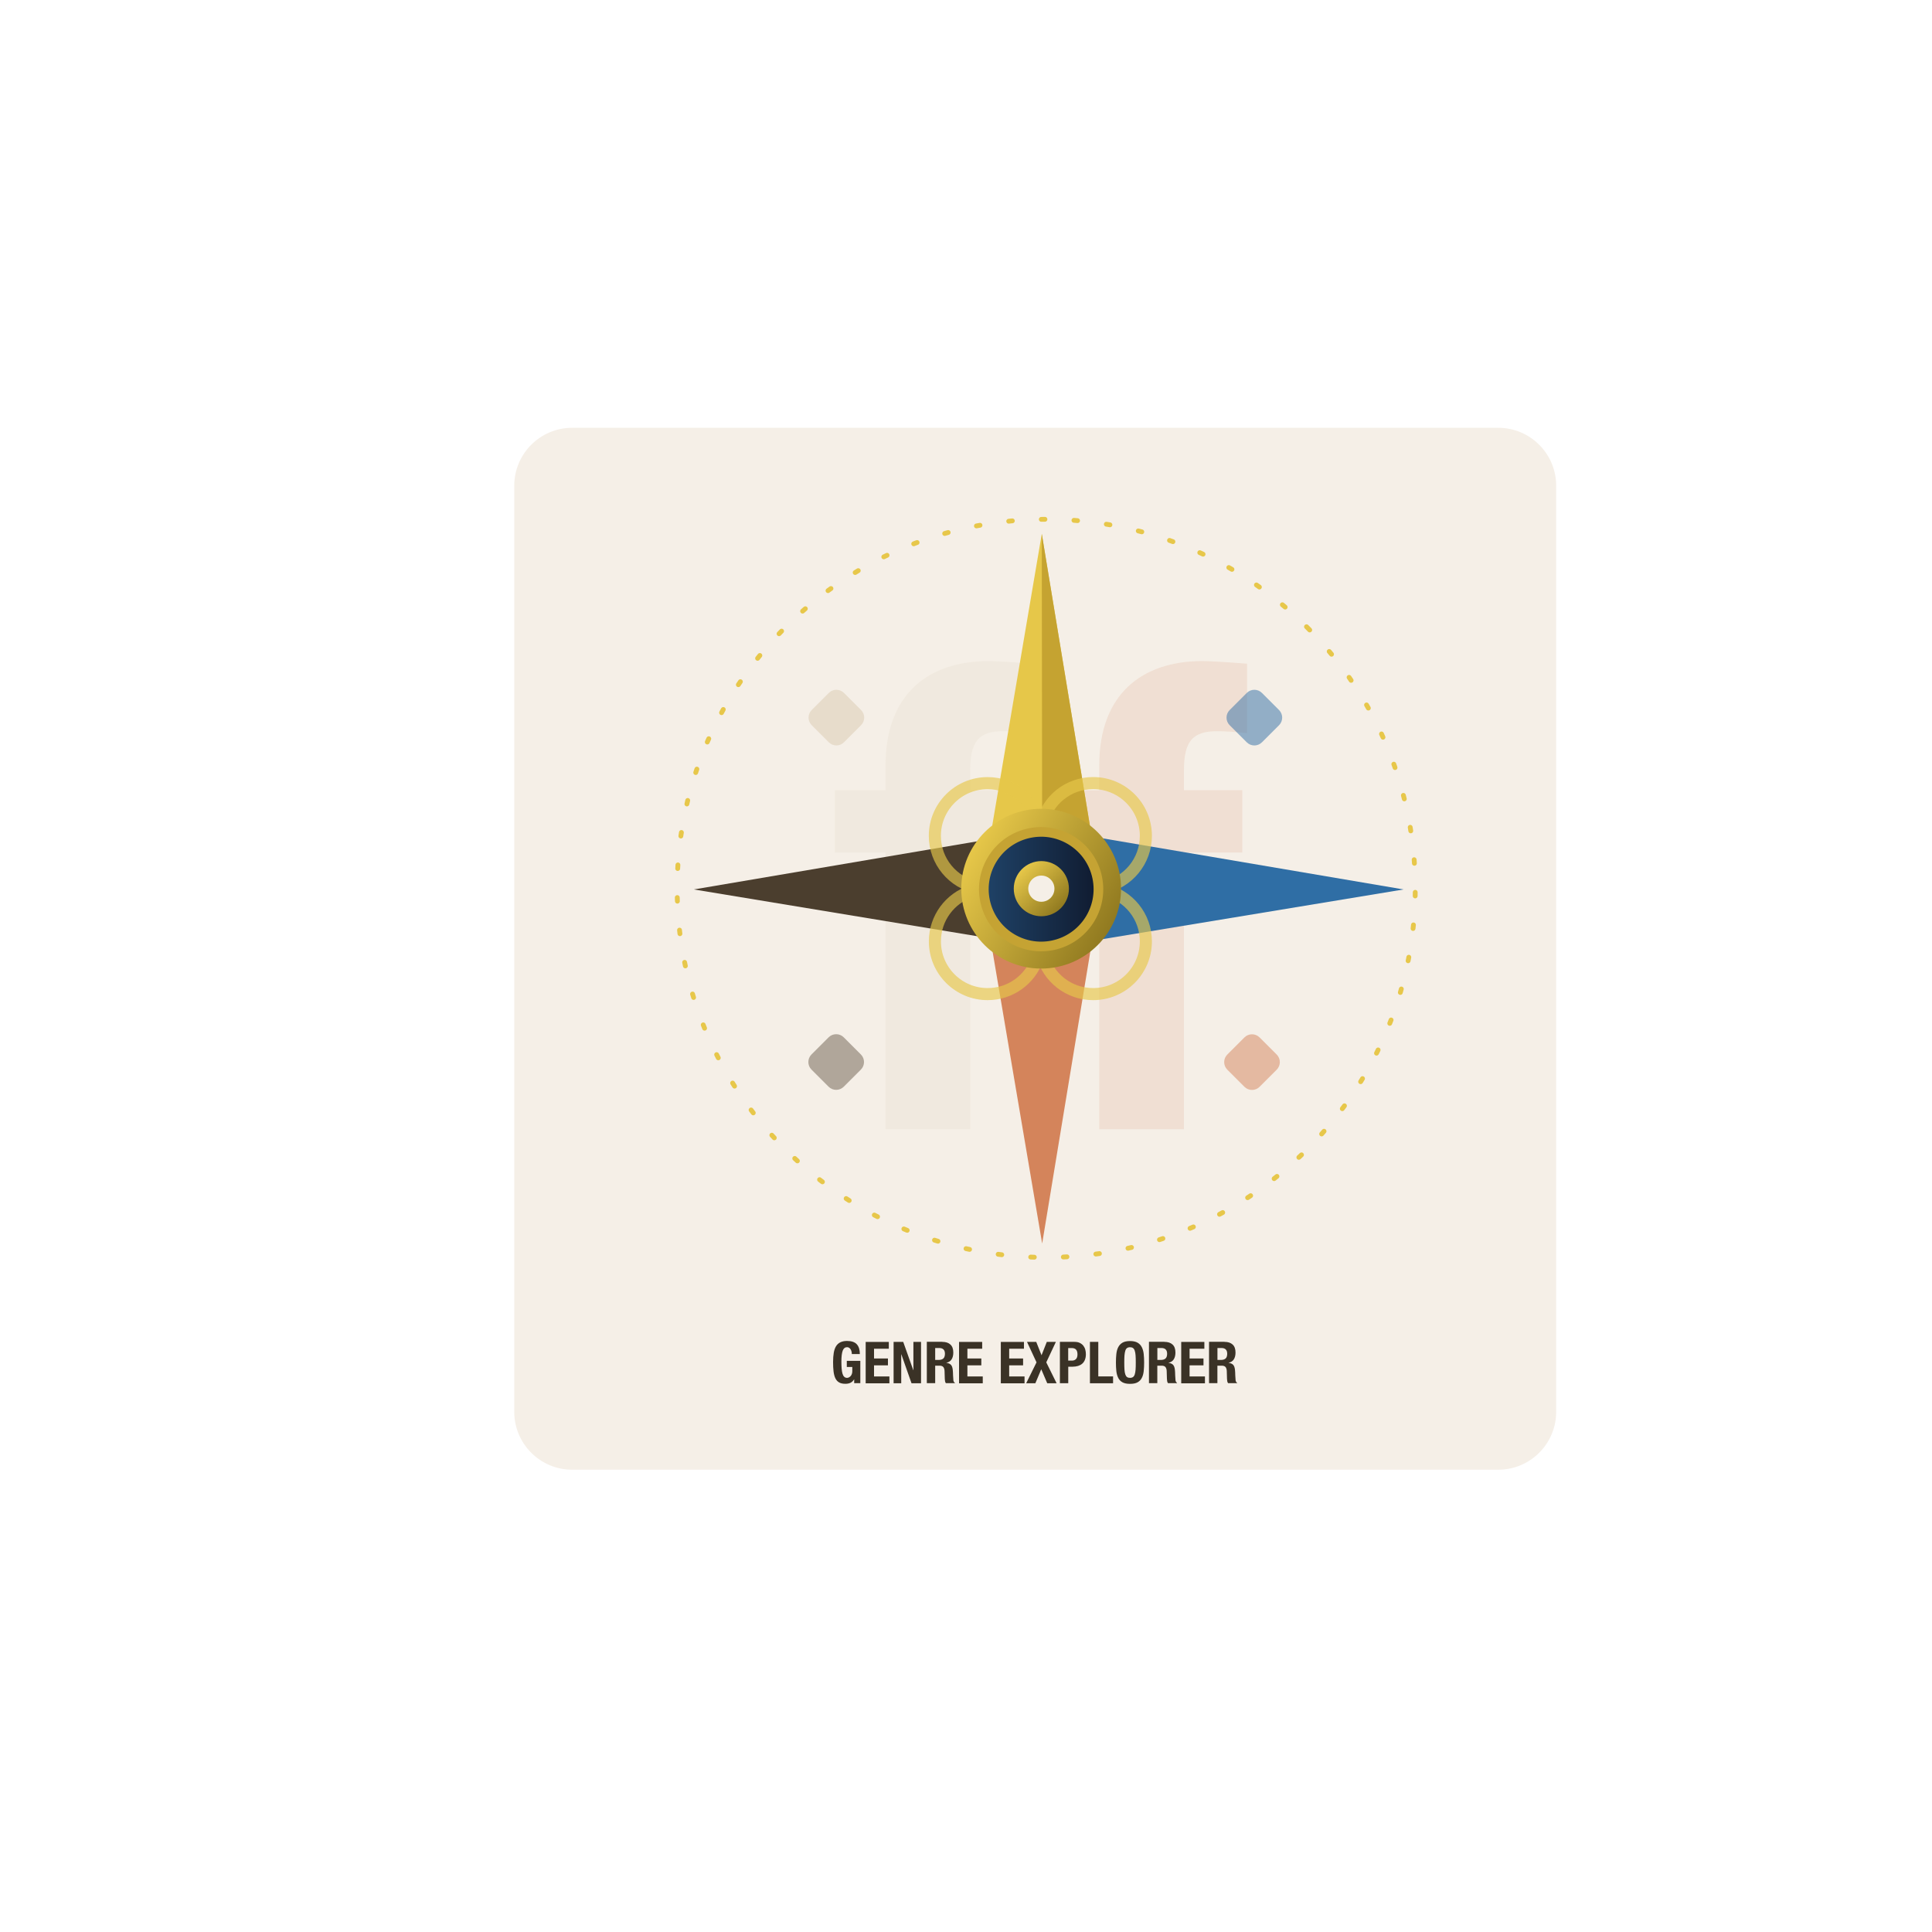
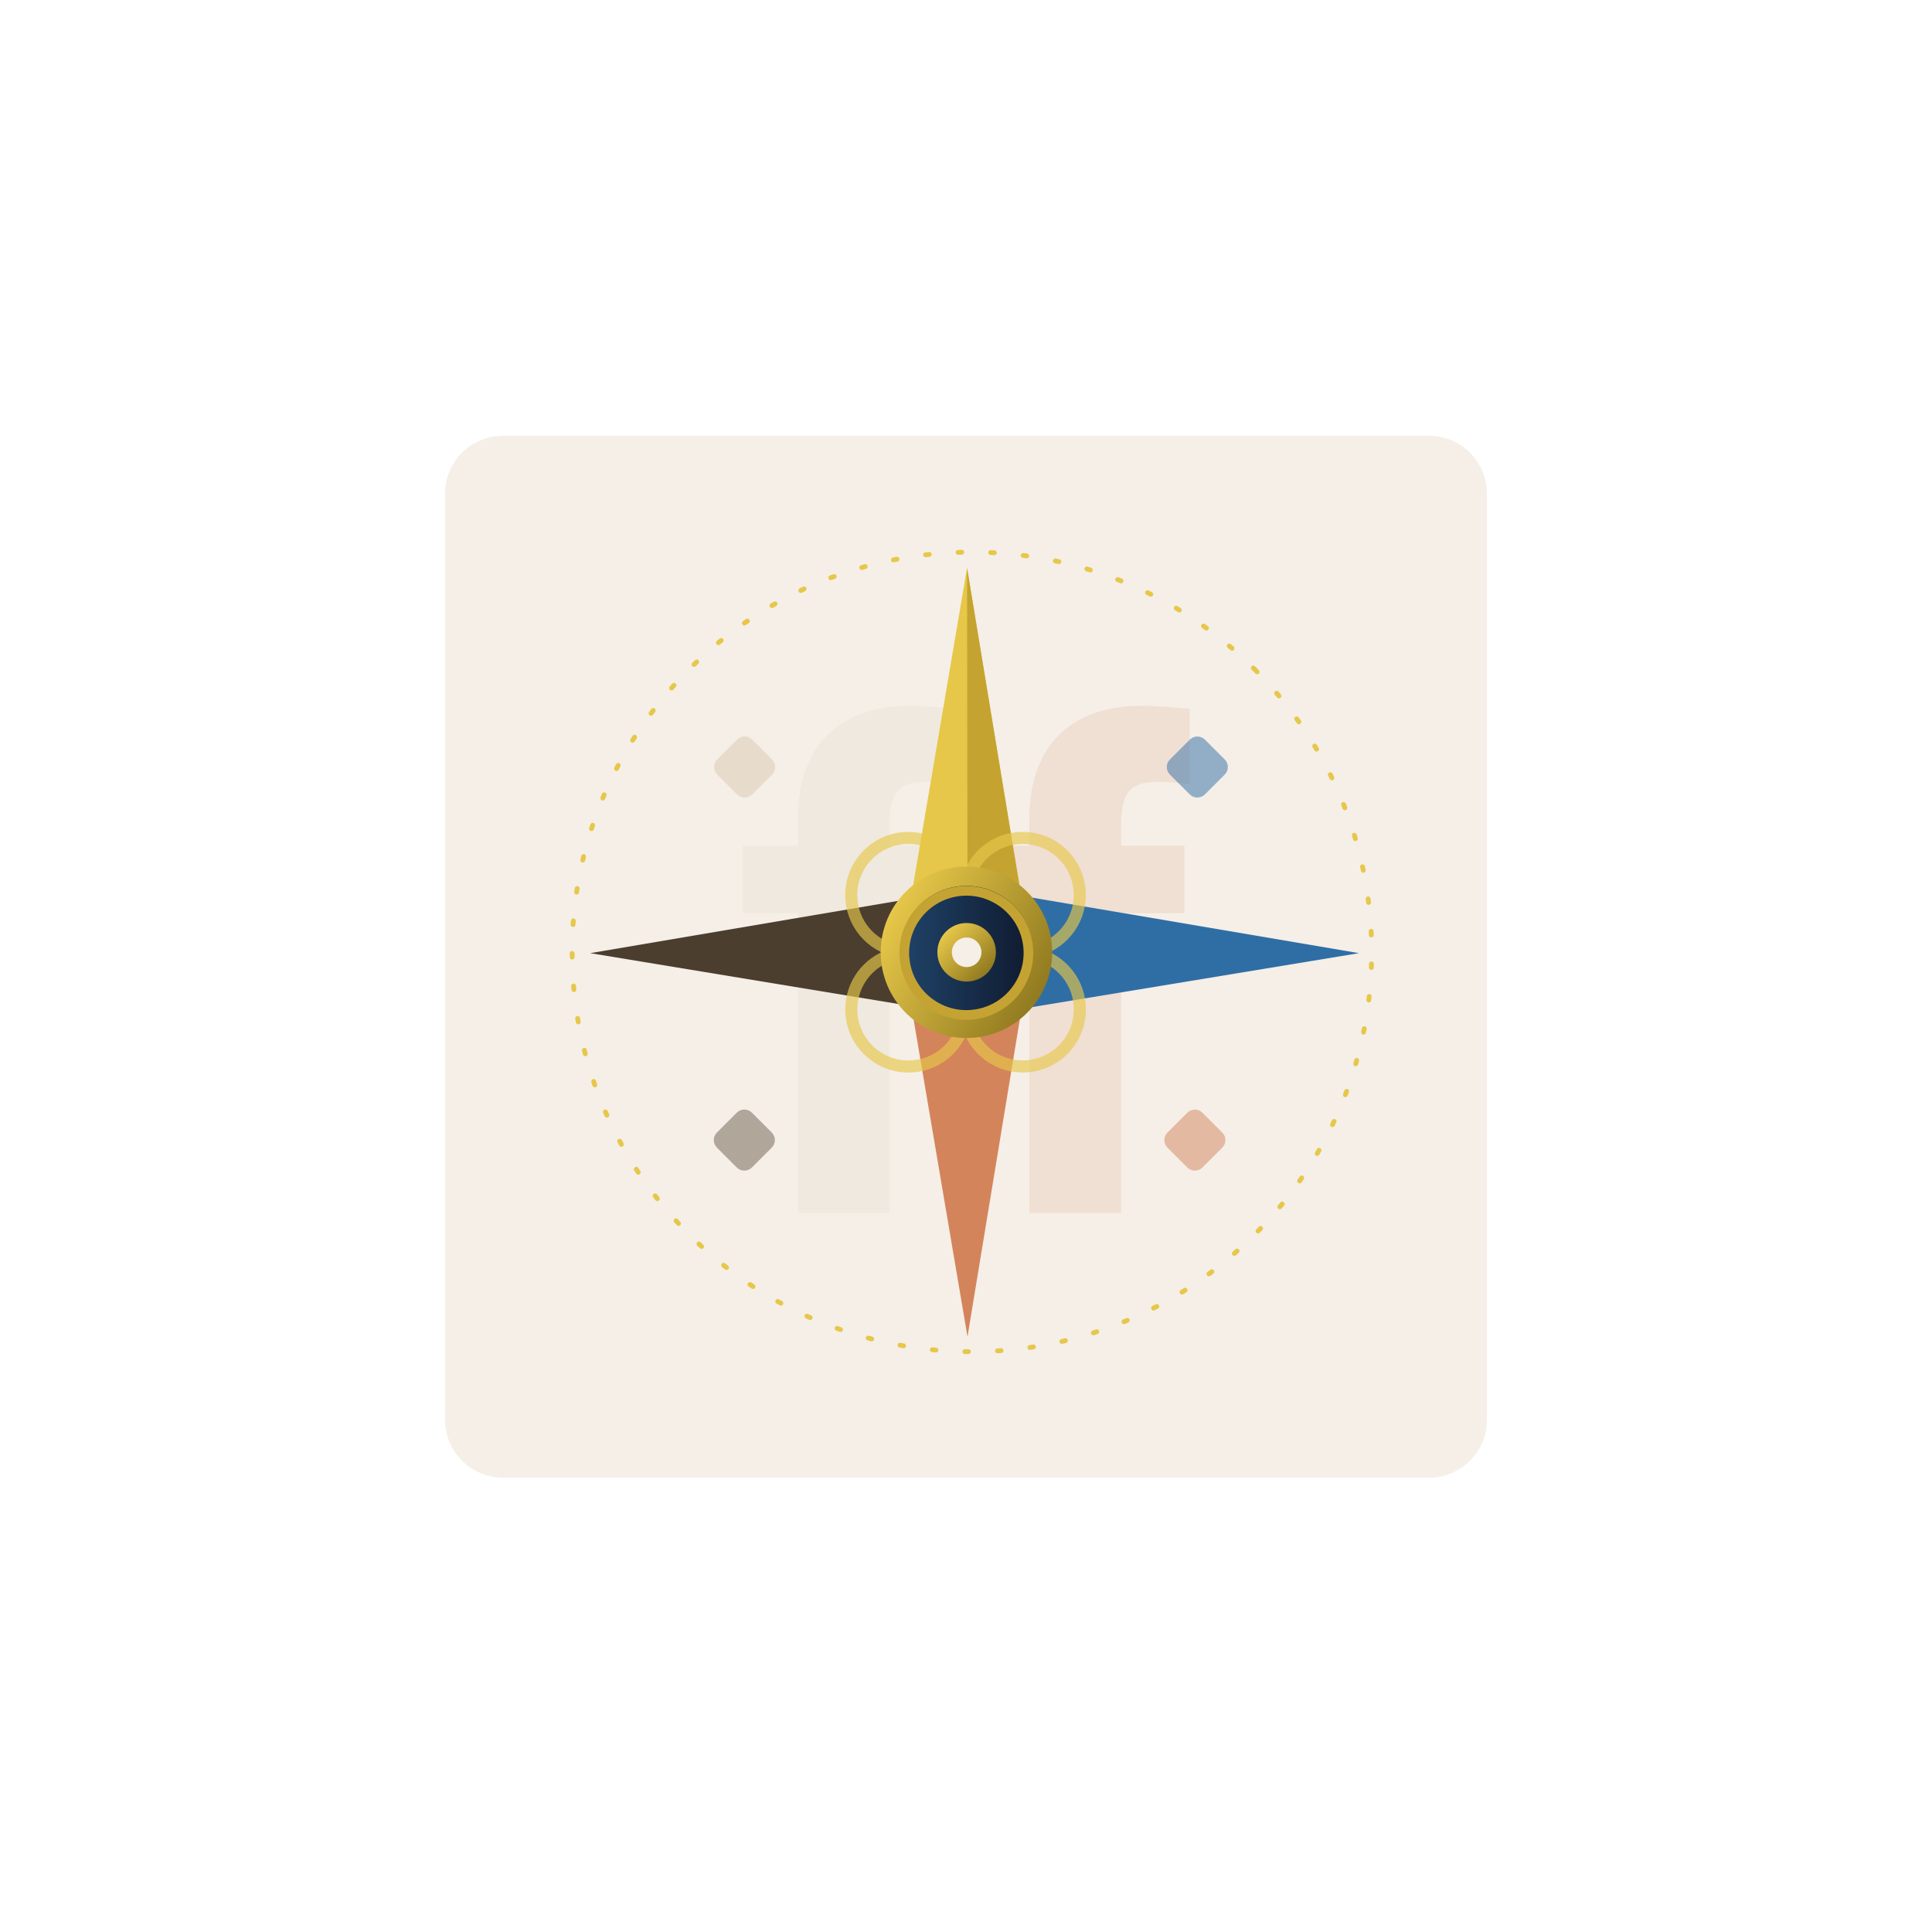
<svg xmlns="http://www.w3.org/2000/svg" xmlns:xlink="http://www.w3.org/1999/xlink" viewBox="0 0 400 400">
  <defs>
-     <linearGradient id="c" x1="201.13" y1="184.48" x2="230.21" y2="184.48" gradientUnits="userSpaceOnUse">
+     <linearGradient id="c" x1="184.46" y1="197.69" x2="215.95" y2="197.69" gradientUnits="userSpaceOnUse">
      <stop offset="0" stop-color="#20466d" />
      <stop offset=".04" stop-color="#20456b" />
      <stop offset="1" stop-color="#0e1629" />
    </linearGradient>
-     <linearGradient id="d" x1="201.24" y1="175.72" x2="229.89" y2="192.26" gradientUnits="userSpaceOnUse">
+     <linearGradient id="d" x1="184.72" y1="188.28" x2="215.46" y2="206.03" gradientUnits="userSpaceOnUse">
      <stop offset="0" stop-color="#e6c749" />
      <stop offset="1" stop-color="#917a20" />
    </linearGradient>
-     <linearGradient id="e" x1="211.56" y1="179.95" x2="219.64" y2="188.03" xlink:href="#d" />
+     <linearGradient id="e" x1="195.84" y1="192.87" x2="204.42" y2="201.45" xlink:href="#d" />
  </defs>
  <g id="a" data-name="Backgrounds">
-     <rect x="106.47" y="88.57" width="215.72" height="215.72" rx="12" ry="12" fill="#f5efe7" />
+     <rect x="92.14" y="90.22" width="215.72" height="215.72" rx="12" ry="12" fill="#f5efe7" />
  </g>
  <g id="b" data-name="Genre Compass">
-     <path d="M183.34,176.52h-10.49v-12.9h10.49v-5.16c0-14.66,8.76-21.59,21.35-21.59,1.23,0,4.07.14,9.26.54v14.39c-2.22-.27-4.44-.41-6.29-.41-5.06,0-6.79,2.17-6.79,8.15v4.07h12.09v12.9h-12.09v57.29h-17.53v-57.29Z" fill="#d9c9b0" opacity=".15" />
-     <path d="M227.59,176.52h-10.49v-12.9h10.49v-5.16c0-14.66,8.76-21.59,21.35-21.59,1.23,0,4.07.14,9.26.54v14.39c-2.22-.27-4.44-.41-6.29-.41-5.06,0-6.79,2.17-6.79,8.15v4.07h12.09v12.9h-12.09v57.29h-17.53v-57.29Z" fill="#d4845b" opacity=".15" />
+     <path d="M165.18,189.07h-11.36v-13.97h11.36v-5.59c0-15.88,9.49-23.38,23.13-23.38,1.34,0,4.41.15,10.03.59v15.59c-2.41-.29-4.81-.44-6.82-.44-5.48,0-7.35,2.35-7.35,8.82v4.41h13.1v13.97h-13.1v62.06h-18.99v-62.06Z" fill="#d9c9b0" opacity=".15" />
+     <path d="M213.12,189.07h-11.36v-13.97h11.36v-5.59c0-15.88,9.49-23.38,23.13-23.38,1.34,0,4.41.15,10.03.59v15.59c-2.41-.29-4.81-.44-6.82-.44-5.48,0-7.35,2.35-7.35,8.82v4.41h13.1v13.97h-13.1v62.06h-18.99v-62.06Z" fill="#d4845b" opacity=".15" />
    <g>
-       <polygon points="143.65 184.15 211.38 195.33 211.38 172.65 143.65 184.15" fill="#4b3e2e" />
-       <polygon points="290.6 184.15 222.88 195.33 222.88 172.65 290.6 184.15" fill="#2f6ea5" />
-       <polygon points="215.77 257.46 226.94 189.74 204.27 189.74 215.77 257.46" fill="#d4845b" />
-       <polygon points="215.69 110.52 226.86 178.24 204.19 178.24 215.69 110.52" fill="#e6c749" />
-       <polyline points="226.24 174.51 215.77 173.94 215.69 110.52" fill="#c5a331" />
-       <path d="M228.84,184.27c4.81,1.14,8.4,5.47,8.4,10.63,0,6.03-4.89,10.92-10.92,10.92-5.05,0-9.31-3.43-10.55-8.1" fill="none" opacity=".65" stroke="#e6c749" stroke-miterlimit="10" stroke-width="2.5" />
-       <path d="M202.27,183.76c-4.98-1.02-8.72-5.42-8.72-10.7,0-6.03,4.89-10.92,10.92-10.92,5.25,0,9.63,3.7,10.68,8.63" fill="none" opacity=".65" stroke="#e6c749" stroke-miterlimit="10" stroke-width="2.5" />
-       <path d="M214.77,198.56c-1.5,4.23-5.55,7.26-10.29,7.26-6.03,0-10.92-4.89-10.92-10.92,0-4.83,3.14-8.93,7.49-10.37" fill="none" opacity=".65" stroke="#e6c749" stroke-miterlimit="10" stroke-width="2.5" />
-       <path d="M215.69,170.53c1.14-4.82,5.47-8.4,10.63-8.4,6.03,0,10.92,4.89,10.92,10.92,0,5.25-3.7,9.63-8.63,10.68" fill="none" opacity=".65" stroke="#e6c749" stroke-miterlimit="10" stroke-width="2.5" />
-       <circle cx="215.67" cy="184.48" r="14.54" fill="url(#c)" />
-       <circle cx="215.56" cy="183.99" r="14.54" fill="none" stroke="url(#d)" stroke-miterlimit="10" stroke-width="4" />
-       <circle cx="215.55" cy="184.1" r="11.86" transform="translate(-33.11 48.01) rotate(-11.81)" fill="none" stroke="#c5a333" stroke-miterlimit="10" stroke-width="2" />
-       <circle cx="215.6" cy="183.99" r="4.21" fill="#f5efe7" stroke="url(#e)" stroke-miterlimit="10" stroke-width="3" />
-       <circle cx="216.61" cy="183.92" r="76.41" transform="translate(-66.61 207.04) rotate(-45)" fill="none" stroke="#e7c74a" stroke-dasharray=".75 6.01" stroke-linecap="round" stroke-miterlimit="10" />
-       <rect x="168.39" y="215.16" width="9.45" height="9.45" rx="2.22" ry="2.22" transform="translate(-104.77 186.81) rotate(-45)" fill="#6c5e4e" opacity=".5" />
-       <rect x="168.44" y="143.85" width="9.45" height="9.45" rx="2.22" ry="2.22" transform="translate(-54.34 165.96) rotate(-45)" fill="#d9c9b0" opacity=".5" />
-       <rect x="254.49" y="215.16" width="9.45" height="9.45" rx="2.22" ry="2.22" transform="translate(-79.56 247.71) rotate(-45)" fill="#d4845b" opacity=".5" />
-       <rect x="254.97" y="143.85" width="9.45" height="9.45" rx="2.22" ry="2.22" transform="translate(-28.99 227.15) rotate(-45)" fill="#2f6ea5" opacity=".5" />
-     </g>
-     <g>
-       <path d="M176.31,279.87c-.04-.17-.09-.32-.17-.46-.08-.14-.18-.26-.31-.35s-.27-.14-.45-.14c-.42,0-.72.23-.9.7s-.28,1.23-.28,2.3c0,.51.02.98.05,1.39.03.42.09.77.17,1.06s.2.52.36.67c.16.16.36.23.61.23.1,0,.22-.03.34-.08.12-.06.24-.14.35-.25.11-.11.2-.25.27-.43.07-.17.11-.37.11-.61v-.88h-1.14v-1.27h2.8v4.62h-1.27v-.79h-.02c-.21.34-.46.57-.75.71s-.64.21-1.05.21c-.53,0-.96-.09-1.29-.28-.33-.18-.59-.47-.78-.85-.19-.38-.31-.86-.38-1.42s-.1-1.22-.1-1.96.05-1.35.14-1.9c.09-.54.25-1,.47-1.36s.52-.64.89-.82c.37-.18.83-.28,1.38-.28.94,0,1.62.23,2.04.7s.62,1.14.62,2.01h-1.66c0-.16-.02-.32-.05-.49Z" fill="#3a3226" />
-       <path d="M184.02,279.24h-3.06v2.02h2.88v1.42h-2.88v2.3h3.18v1.42h-4.91v-8.57h4.79v1.42Z" fill="#3a3226" />
-       <path d="M189.09,283.69h.02v-5.87h1.58v8.57h-1.97l-2.11-6h-.02v6h-1.58v-8.57h1.99l2.09,5.87Z" fill="#3a3226" />
-       <path d="M195.09,277.82c.72,0,1.28.18,1.68.55.4.36.6.92.6,1.66,0,.58-.12,1.05-.35,1.41-.23.36-.59.6-1.08.7v.02c.43.06.75.2.95.42.2.22.32.56.37,1.04.02.16.03.33.04.52,0,.19.02.4.02.63.02.46.04.8.07,1.04.05.24.15.4.31.49v.07h-1.87c-.09-.12-.14-.26-.17-.41s-.04-.32-.05-.49l-.05-1.64c-.02-.34-.1-.6-.25-.79s-.41-.29-.77-.29h-.92v3.62h-1.73v-8.57h3.19ZM194.34,281.56c.42,0,.74-.1.96-.29.22-.2.34-.53.34-.99,0-.79-.4-1.19-1.2-1.19h-.82v2.47h.72Z" fill="#3a3226" />
-       <path d="M203.35,279.24h-3.06v2.02h2.88v1.42h-2.88v2.3h3.18v1.42h-4.91v-8.57h4.79v1.42Z" fill="#3a3226" />
-       <path d="M212,279.24h-3.06v2.02h2.88v1.42h-2.88v2.3h3.18v1.42h-4.91v-8.57h4.79v1.42Z" fill="#3a3226" />
-       <path d="M214.54,277.82l1.1,2.77,1.09-2.77h1.88l-1.99,4.24,2.14,4.33h-1.94l-1.24-2.9-1.22,2.9h-1.9l2.14-4.33-1.97-4.24h1.91Z" fill="#3a3226" />
-       <path d="M222.46,277.82c.44,0,.81.07,1.11.22.3.15.54.34.73.58.18.24.32.51.4.82.08.31.12.62.12.94,0,.44-.07.82-.2,1.15s-.32.6-.55.8c-.24.21-.52.36-.86.47-.34.1-.71.16-1.12.16h-.92v3.42h-1.73v-8.57h3.02ZM221.93,281.7c.34,0,.62-.1.83-.31s.32-.53.32-.97-.09-.76-.28-.98c-.18-.22-.49-.34-.92-.34h-.72v2.6h.77Z" fill="#3a3226" />
-       <path d="M225.66,277.82h1.73v7.15h3.06v1.42h-4.79v-8.57Z" fill="#3a3226" />
-       <path d="M231.13,280.31c.06-.55.19-1.02.4-1.41.2-.39.5-.7.88-.92.38-.22.9-.33,1.55-.33s1.16.11,1.55.33c.38.22.68.53.88.92.2.39.34.86.4,1.41.06.55.09,1.15.09,1.79s-.03,1.26-.09,1.8c-.06.54-.19,1.01-.4,1.4-.2.39-.5.69-.88.9s-.9.31-1.55.31-1.16-.1-1.55-.31-.68-.51-.88-.9c-.2-.39-.34-.86-.4-1.4-.06-.54-.09-1.14-.09-1.8s.03-1.25.09-1.79ZM232.81,283.57c.03.4.08.73.17.98s.2.44.36.55c.16.12.36.17.62.17s.46-.06.62-.17c.16-.12.28-.3.36-.55s.14-.58.17-.98c.03-.4.04-.89.04-1.47s-.01-1.06-.04-1.46c-.03-.4-.08-.73-.17-.98-.08-.26-.2-.44-.36-.56s-.36-.17-.62-.17-.46.06-.62.17-.28.3-.36.56c-.08.26-.14.58-.17.98-.03.4-.04.89-.04,1.46s.01,1.07.04,1.47Z" fill="#3a3226" />
-       <path d="M241.08,277.82c.72,0,1.28.18,1.68.55.4.36.6.92.6,1.66,0,.58-.12,1.05-.35,1.41-.23.36-.59.6-1.08.7v.02c.43.06.75.2.95.42s.32.56.37,1.04c.02.16.03.33.04.52,0,.19.02.4.02.63.02.46.04.8.07,1.04.05.24.15.4.31.49v.07h-1.87c-.09-.12-.14-.26-.17-.41-.02-.16-.04-.32-.05-.49l-.05-1.64c-.02-.34-.1-.6-.25-.79-.15-.19-.41-.29-.77-.29h-.92v3.62h-1.73v-8.57h3.19ZM240.34,281.56c.42,0,.74-.1.96-.29.22-.2.34-.53.34-.99,0-.79-.4-1.19-1.2-1.19h-.82v2.47h.72Z" fill="#3a3226" />
-       <path d="M249.35,279.24h-3.06v2.02h2.88v1.42h-2.88v2.3h3.18v1.42h-4.91v-8.57h4.79v1.42Z" fill="#3a3226" />
-       <path d="M253.52,277.82c.72,0,1.28.18,1.68.55.4.36.6.92.6,1.66,0,.58-.12,1.05-.35,1.41-.23.36-.59.6-1.08.7v.02c.43.06.75.2.95.42s.32.56.37,1.04c.02.16.03.33.04.52,0,.19.02.4.02.63.02.46.04.8.07,1.04.05.24.15.4.31.49v.07h-1.87c-.09-.12-.14-.26-.17-.41-.02-.16-.04-.32-.05-.49l-.05-1.64c-.02-.34-.1-.6-.25-.79-.15-.19-.41-.29-.77-.29h-.92v3.62h-1.73v-8.57h3.19ZM252.78,281.56c.42,0,.74-.1.96-.29.22-.2.34-.53.34-.99,0-.79-.4-1.19-1.2-1.19h-.82v2.47h.72Z" fill="#3a3226" />
+       <polygon points="122.19 197.34 195.55 209.44 195.55 184.88 122.19 197.34" fill="#4b3e2e" />
+       <polygon points="281.37 197.34 208.01 209.44 208.01 184.88 281.37 197.34" fill="#2f6ea5" />
+       <polygon points="200.31 276.75 212.41 203.39 187.85 203.39 200.31 276.75" fill="#d4845b" />
+       <polygon points="200.22 117.57 212.32 190.93 187.76 190.93 200.22 117.57" fill="#e6c749" />
+       <polyline points="211.66 186.89 200.31 186.27 200.22 117.57" fill="#c5a331" />
+       <path d="M214.47,197.46c5.22,1.23,9.1,5.92,9.1,11.51,0,6.53-5.3,11.83-11.83,11.83-5.48,0-10.08-3.72-11.43-8.77" fill="none" opacity=".65" stroke="#e6c749" stroke-miterlimit="10" stroke-width="2.5" />
+       <path d="M185.69,196.91c-5.39-1.1-9.45-5.87-9.45-11.59,0-6.53,5.3-11.83,11.83-11.83,5.68,0,10.43,4.01,11.57,9.35" fill="none" opacity=".65" stroke="#e6c749" stroke-miterlimit="10" stroke-width="2.5" />
+       <path d="M199.23,212.94c-1.63,4.59-6.01,7.87-11.15,7.87-6.53,0-11.83-5.3-11.83-11.83,0-5.24,3.4-9.68,8.11-11.24" fill="none" opacity=".65" stroke="#e6c749" stroke-miterlimit="10" stroke-width="2.5" />
+       <path d="M200.22,182.58c1.23-5.22,5.92-9.1,11.51-9.1,6.53,0,11.83,5.3,11.83,11.83,0,5.68-4.01,10.43-9.35,11.57" fill="none" opacity=".65" stroke="#e6c749" stroke-miterlimit="10" stroke-width="2.5" />
+       <circle cx="200.21" cy="197.69" r="15.75" fill="url(#c)" />
+       <circle cx="200.09" cy="197.16" r="15.75" fill="none" stroke="url(#d)" stroke-miterlimit="10" stroke-width="4" />
+       <circle cx="200.08" cy="197.28" r="12.85" transform="translate(-35.45 44.06) rotate(-11.55)" fill="none" stroke="#c5a333" stroke-miterlimit="10" stroke-width="2" />
+       <circle cx="200.13" cy="197.16" r="4.56" fill="#f5efe7" stroke="url(#e)" stroke-miterlimit="10" stroke-width="3" />
+       <circle cx="201.22" cy="197.08" r="82.77" transform="translate(-80.42 200.01) rotate(-45)" fill="none" stroke="#e7c74a" stroke-dasharray=".75 6" stroke-linecap="round" stroke-miterlimit="10" />
+       <rect x="148.99" y="230.92" width="10.24" height="10.24" rx="2.22" ry="2.22" transform="translate(-121.77 178.11) rotate(-45)" fill="#6c5e4e" opacity=".5" />
+       <rect x="149.04" y="153.68" width="10.24" height="10.24" rx="2.22" ry="2.22" transform="translate(-67.13 155.52) rotate(-45)" fill="#d9c9b0" opacity=".5" />
+       <rect x="242.26" y="230.93" width="10.24" height="10.24" rx="2.22" ry="2.22" transform="translate(-94.45 244.06) rotate(-45)" fill="#d4845b" opacity=".5" />
+       <rect x="242.77" y="153.68" width="10.24" height="10.24" rx="2.22" ry="2.22" transform="translate(-39.68 221.8) rotate(-45)" fill="#2f6ea5" opacity=".5" />
    </g>
  </g>
</svg>
